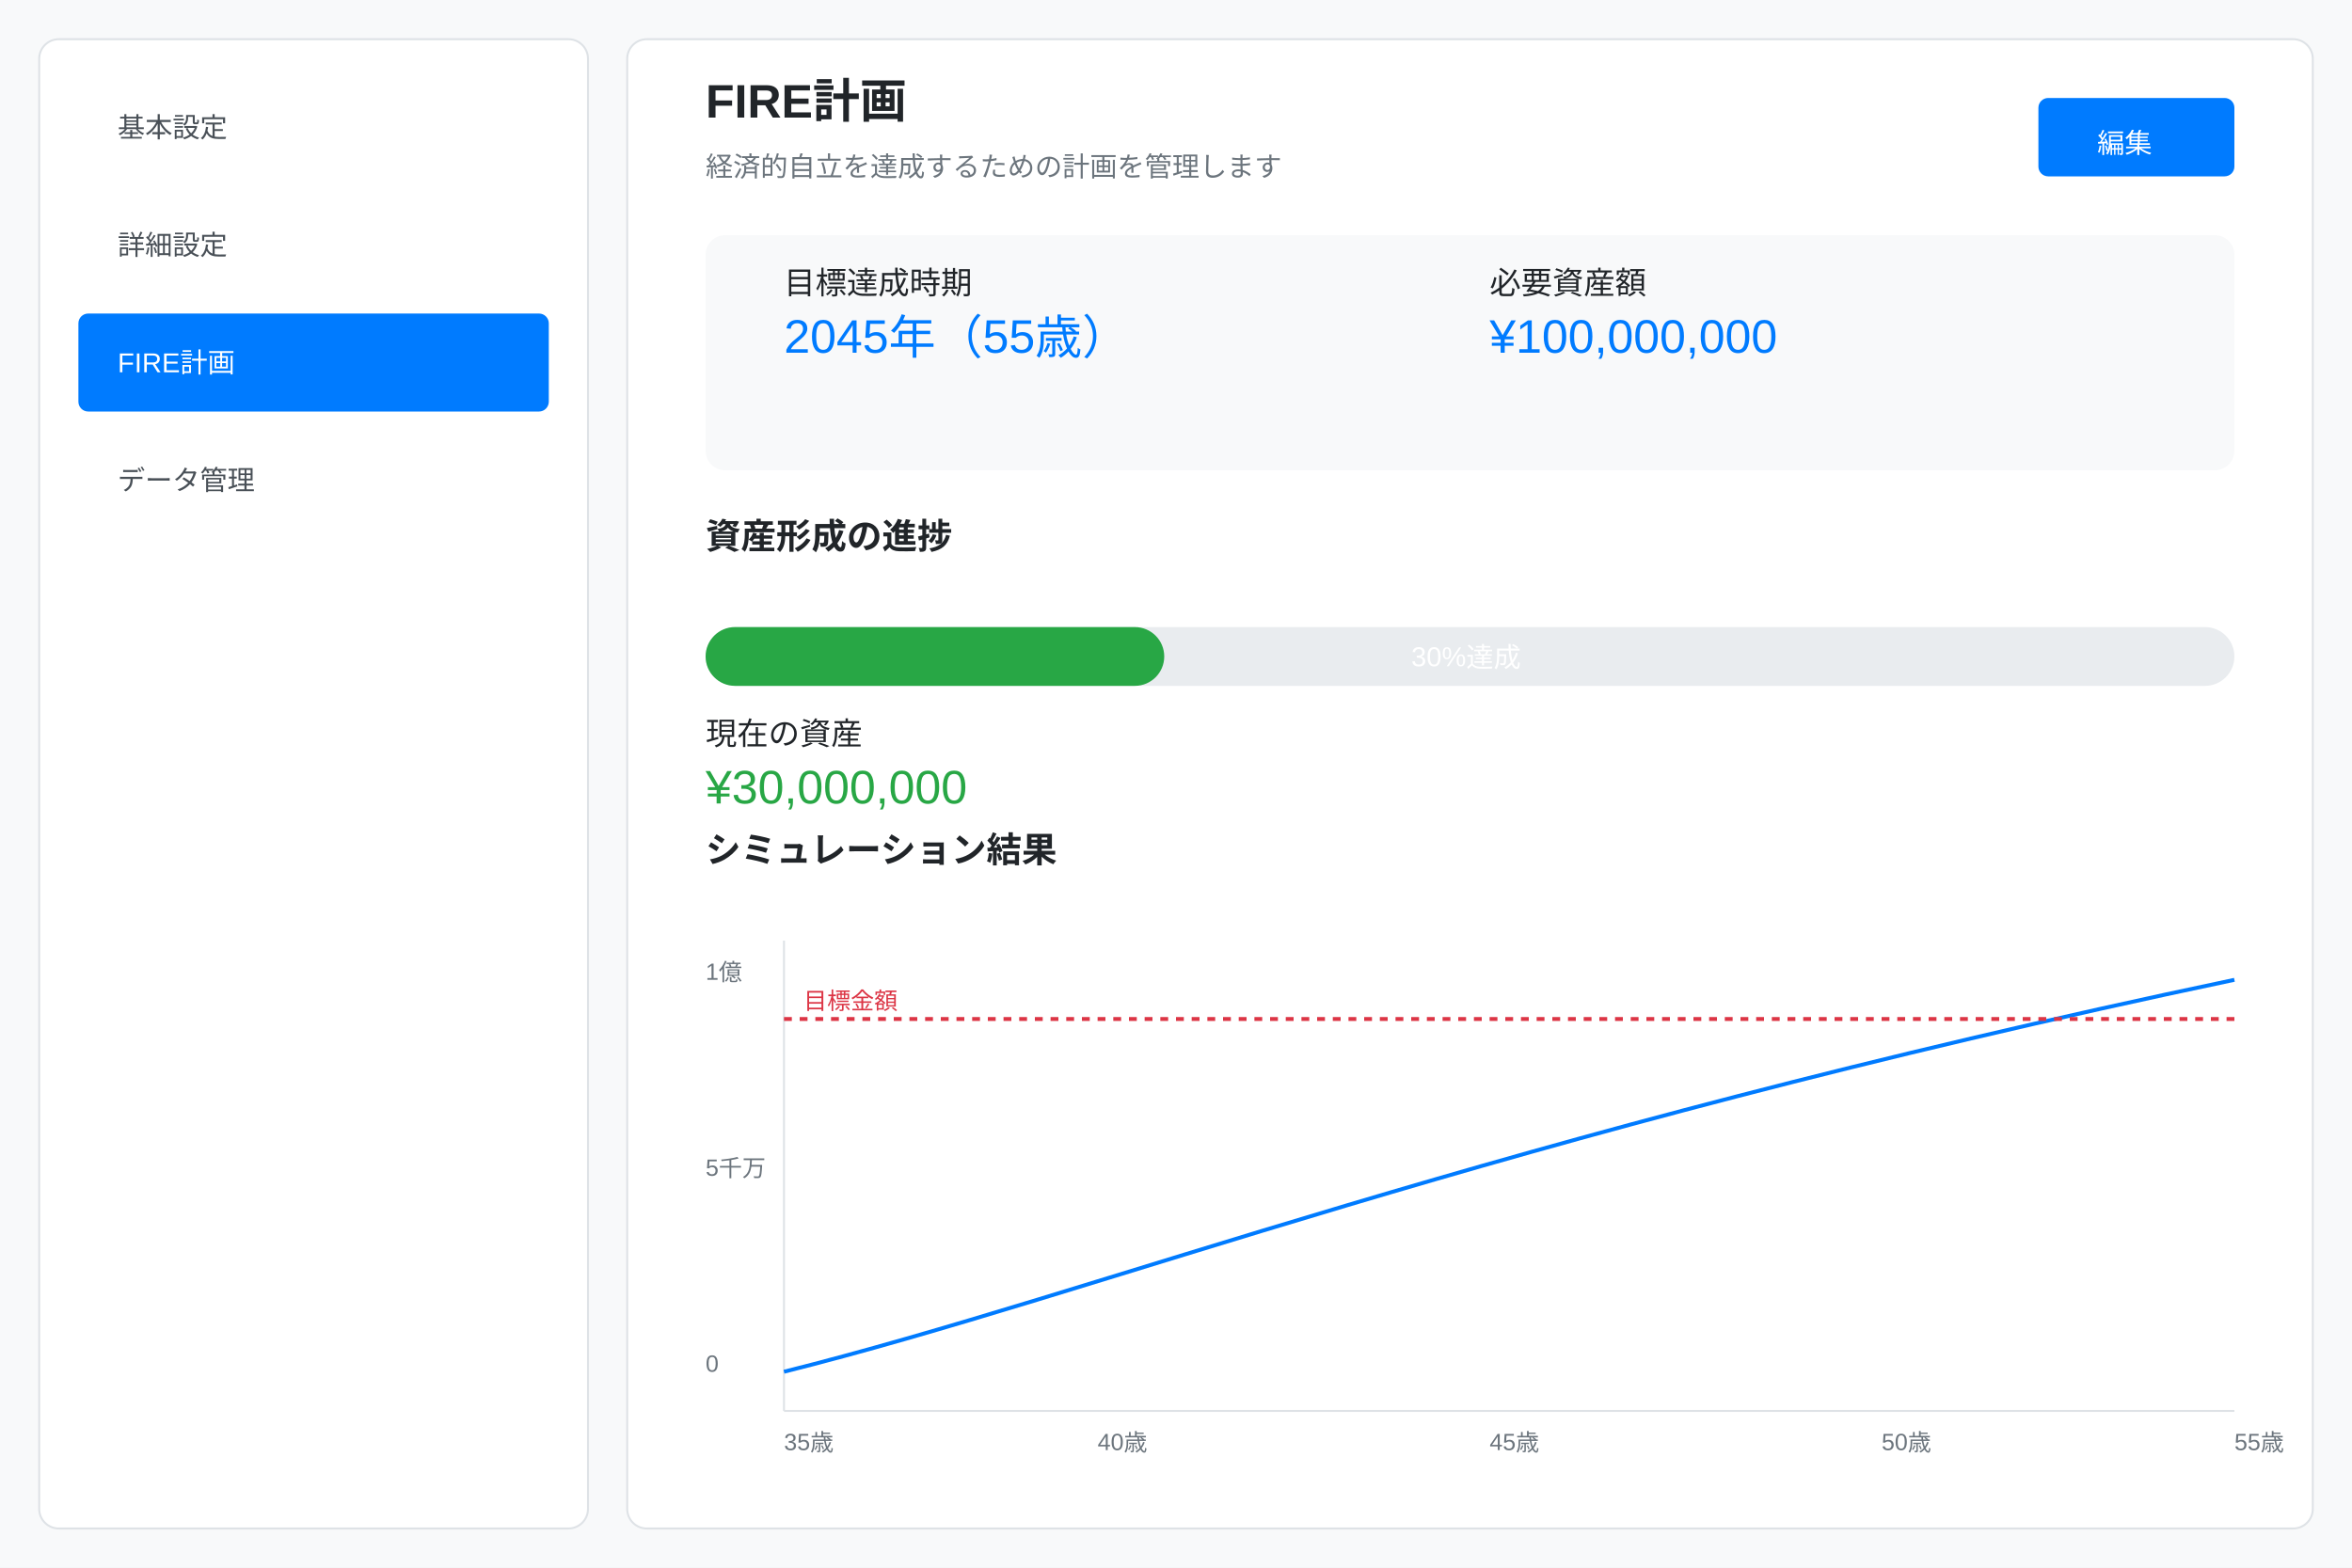
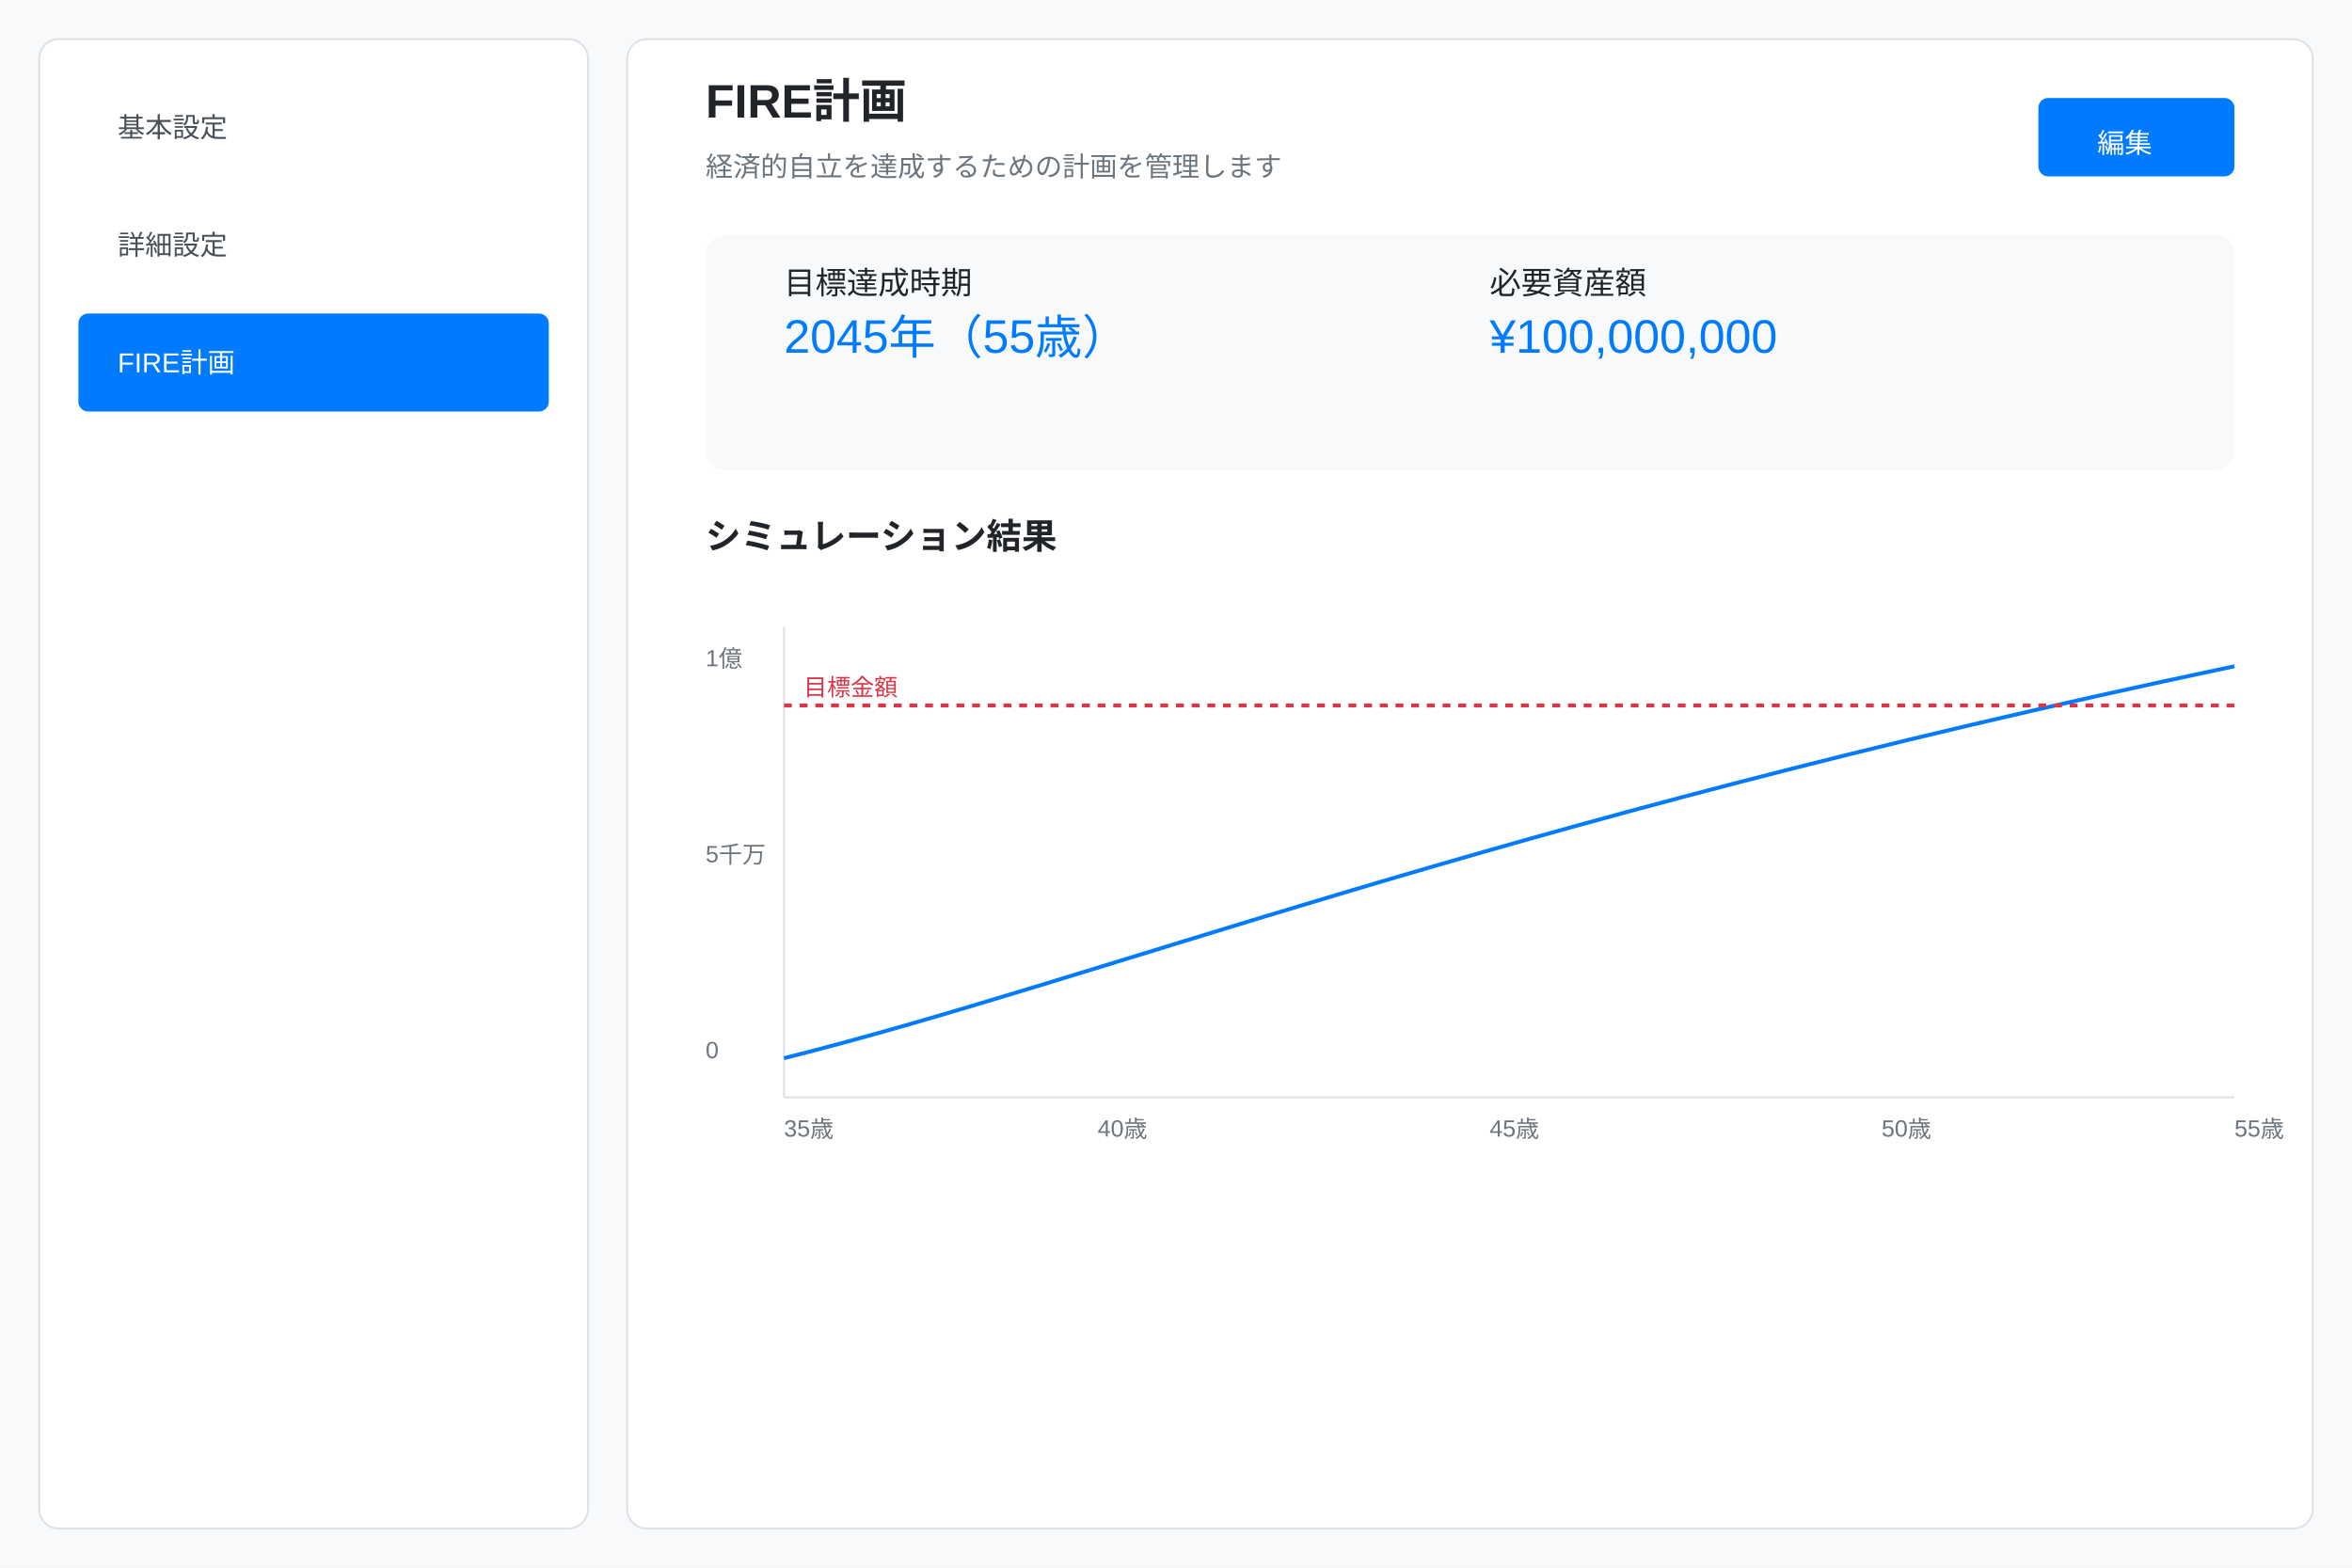
<svg xmlns="http://www.w3.org/2000/svg" width="1200" height="800" viewBox="0 0 1200 800">
  <rect width="1200" height="800" fill="#f8f9fa" />
  <g transform="translate(20, 20)">
    <rect width="280" height="760" rx="10" fill="#ffffff" stroke="#dee2e6" />
    <g transform="translate(20, 20)">
      <rect width="240" height="50" rx="5" fill="#ffffff" />
      <text x="20" y="30" font-family="Arial" font-size="14" fill="#495057">基本設定</text>
      <g transform="translate(0, 60)">
        <rect width="240" height="50" rx="5" fill="#ffffff" />
        <text x="20" y="30" font-family="Arial" font-size="14" fill="#495057">詳細設定</text>
      </g>
      <g transform="translate(0, 120)">
        <rect width="240" height="50" rx="5" fill="#007bff" />
        <text x="20" y="30" font-family="Arial" font-size="14" fill="#ffffff">FIRE計画</text>
-       </g>
-       <g transform="translate(0, 180)">
-         <rect width="240" height="50" rx="5" fill="#ffffff" />
-         <text x="20" y="30" font-family="Arial" font-size="14" fill="#495057">データ管理</text>
      </g>
    </g>
  </g>
  <g transform="translate(320, 20)">
    <rect width="860" height="760" rx="10" fill="#ffffff" stroke="#dee2e6" />
    <g transform="translate(40, 40)">
      <text x="0" y="0" font-family="Arial" font-size="24" font-weight="bold" fill="#212529">FIRE計画</text>
      <text x="0" y="30" font-family="Arial" font-size="14" fill="#6c757d">経済的自立を達成するための計画を管理します</text>
      <rect x="680" y="-10" width="100" height="40" rx="5" fill="#007bff" />
      <text x="710" y="18" font-family="Arial" font-size="14" fill="#ffffff">編集</text>
    </g>
    <g transform="translate(40, 100)">
      <rect width="780" height="120" rx="10" fill="#f8f9fa" />
      <g transform="translate(40, 30)">
        <text x="0" y="0" font-family="Arial" font-size="16" fill="#212529">目標達成時期</text>
        <text x="0" y="30" font-family="Arial" font-size="24" fill="#007bff">2045年（55歳）</text>
      </g>
      <g transform="translate(400, 30)">
        <text x="0" y="0" font-family="Arial" font-size="16" fill="#212529">必要資産額</text>
        <text x="0" y="30" font-family="Arial" font-size="24" fill="#007bff">¥100,000,000</text>
      </g>
    </g>
    <g transform="translate(40, 260)">
-       <text x="0" y="0" font-family="Arial" font-size="18" font-weight="bold" fill="#212529">資産形成の進捗</text>
-       <g transform="translate(0, 40)">
-         <rect width="780" height="30" rx="15" fill="#e9ecef" />
-         <rect width="234" height="30" rx="15" fill="#28a745" />
-         <text x="360" y="20" font-family="Arial" font-size="14" fill="#ffffff">30%達成</text>
-       </g>
-       <text x="0" y="100" font-family="Arial" font-size="16" fill="#212529">現在の資産</text>
-       <text x="0" y="130" font-family="Arial" font-size="24" fill="#28a745">¥30,000,000</text>
-     </g>
-     <g transform="translate(40, 420)">
      <text x="0" y="0" font-family="Arial" font-size="18" font-weight="bold" fill="#212529">シミュレーション結果</text>
      <g transform="translate(0, 40)">
        <line x1="40" y1="0" x2="40" y2="240" stroke="#dee2e6" />
        <text x="0" y="20" font-family="Arial" font-size="12" fill="#6c757d">1億</text>
        <text x="0" y="120" font-family="Arial" font-size="12" fill="#6c757d">5千万</text>
        <text x="0" y="220" font-family="Arial" font-size="12" fill="#6c757d">0</text>
        <line x1="40" y1="240" x2="780" y2="240" stroke="#dee2e6" />
        <path d="M40,220 C200,180 400,100 780,20" fill="none" stroke="#007bff" stroke-width="2" />
        <line x1="40" y1="40" x2="780" y2="40" stroke="#dc3545" stroke-width="2" stroke-dasharray="4" />
        <text x="50" y="35" font-family="Arial" font-size="12" fill="#dc3545">目標金額</text>
        <text x="40" y="260" font-family="Arial" font-size="12" fill="#6c757d">35歳</text>
        <text x="200" y="260" font-family="Arial" font-size="12" fill="#6c757d">40歳</text>
        <text x="400" y="260" font-family="Arial" font-size="12" fill="#6c757d">45歳</text>
        <text x="600" y="260" font-family="Arial" font-size="12" fill="#6c757d">50歳</text>
        <text x="780" y="260" font-family="Arial" font-size="12" fill="#6c757d">55歳</text>
      </g>
    </g>
  </g>
</svg>
